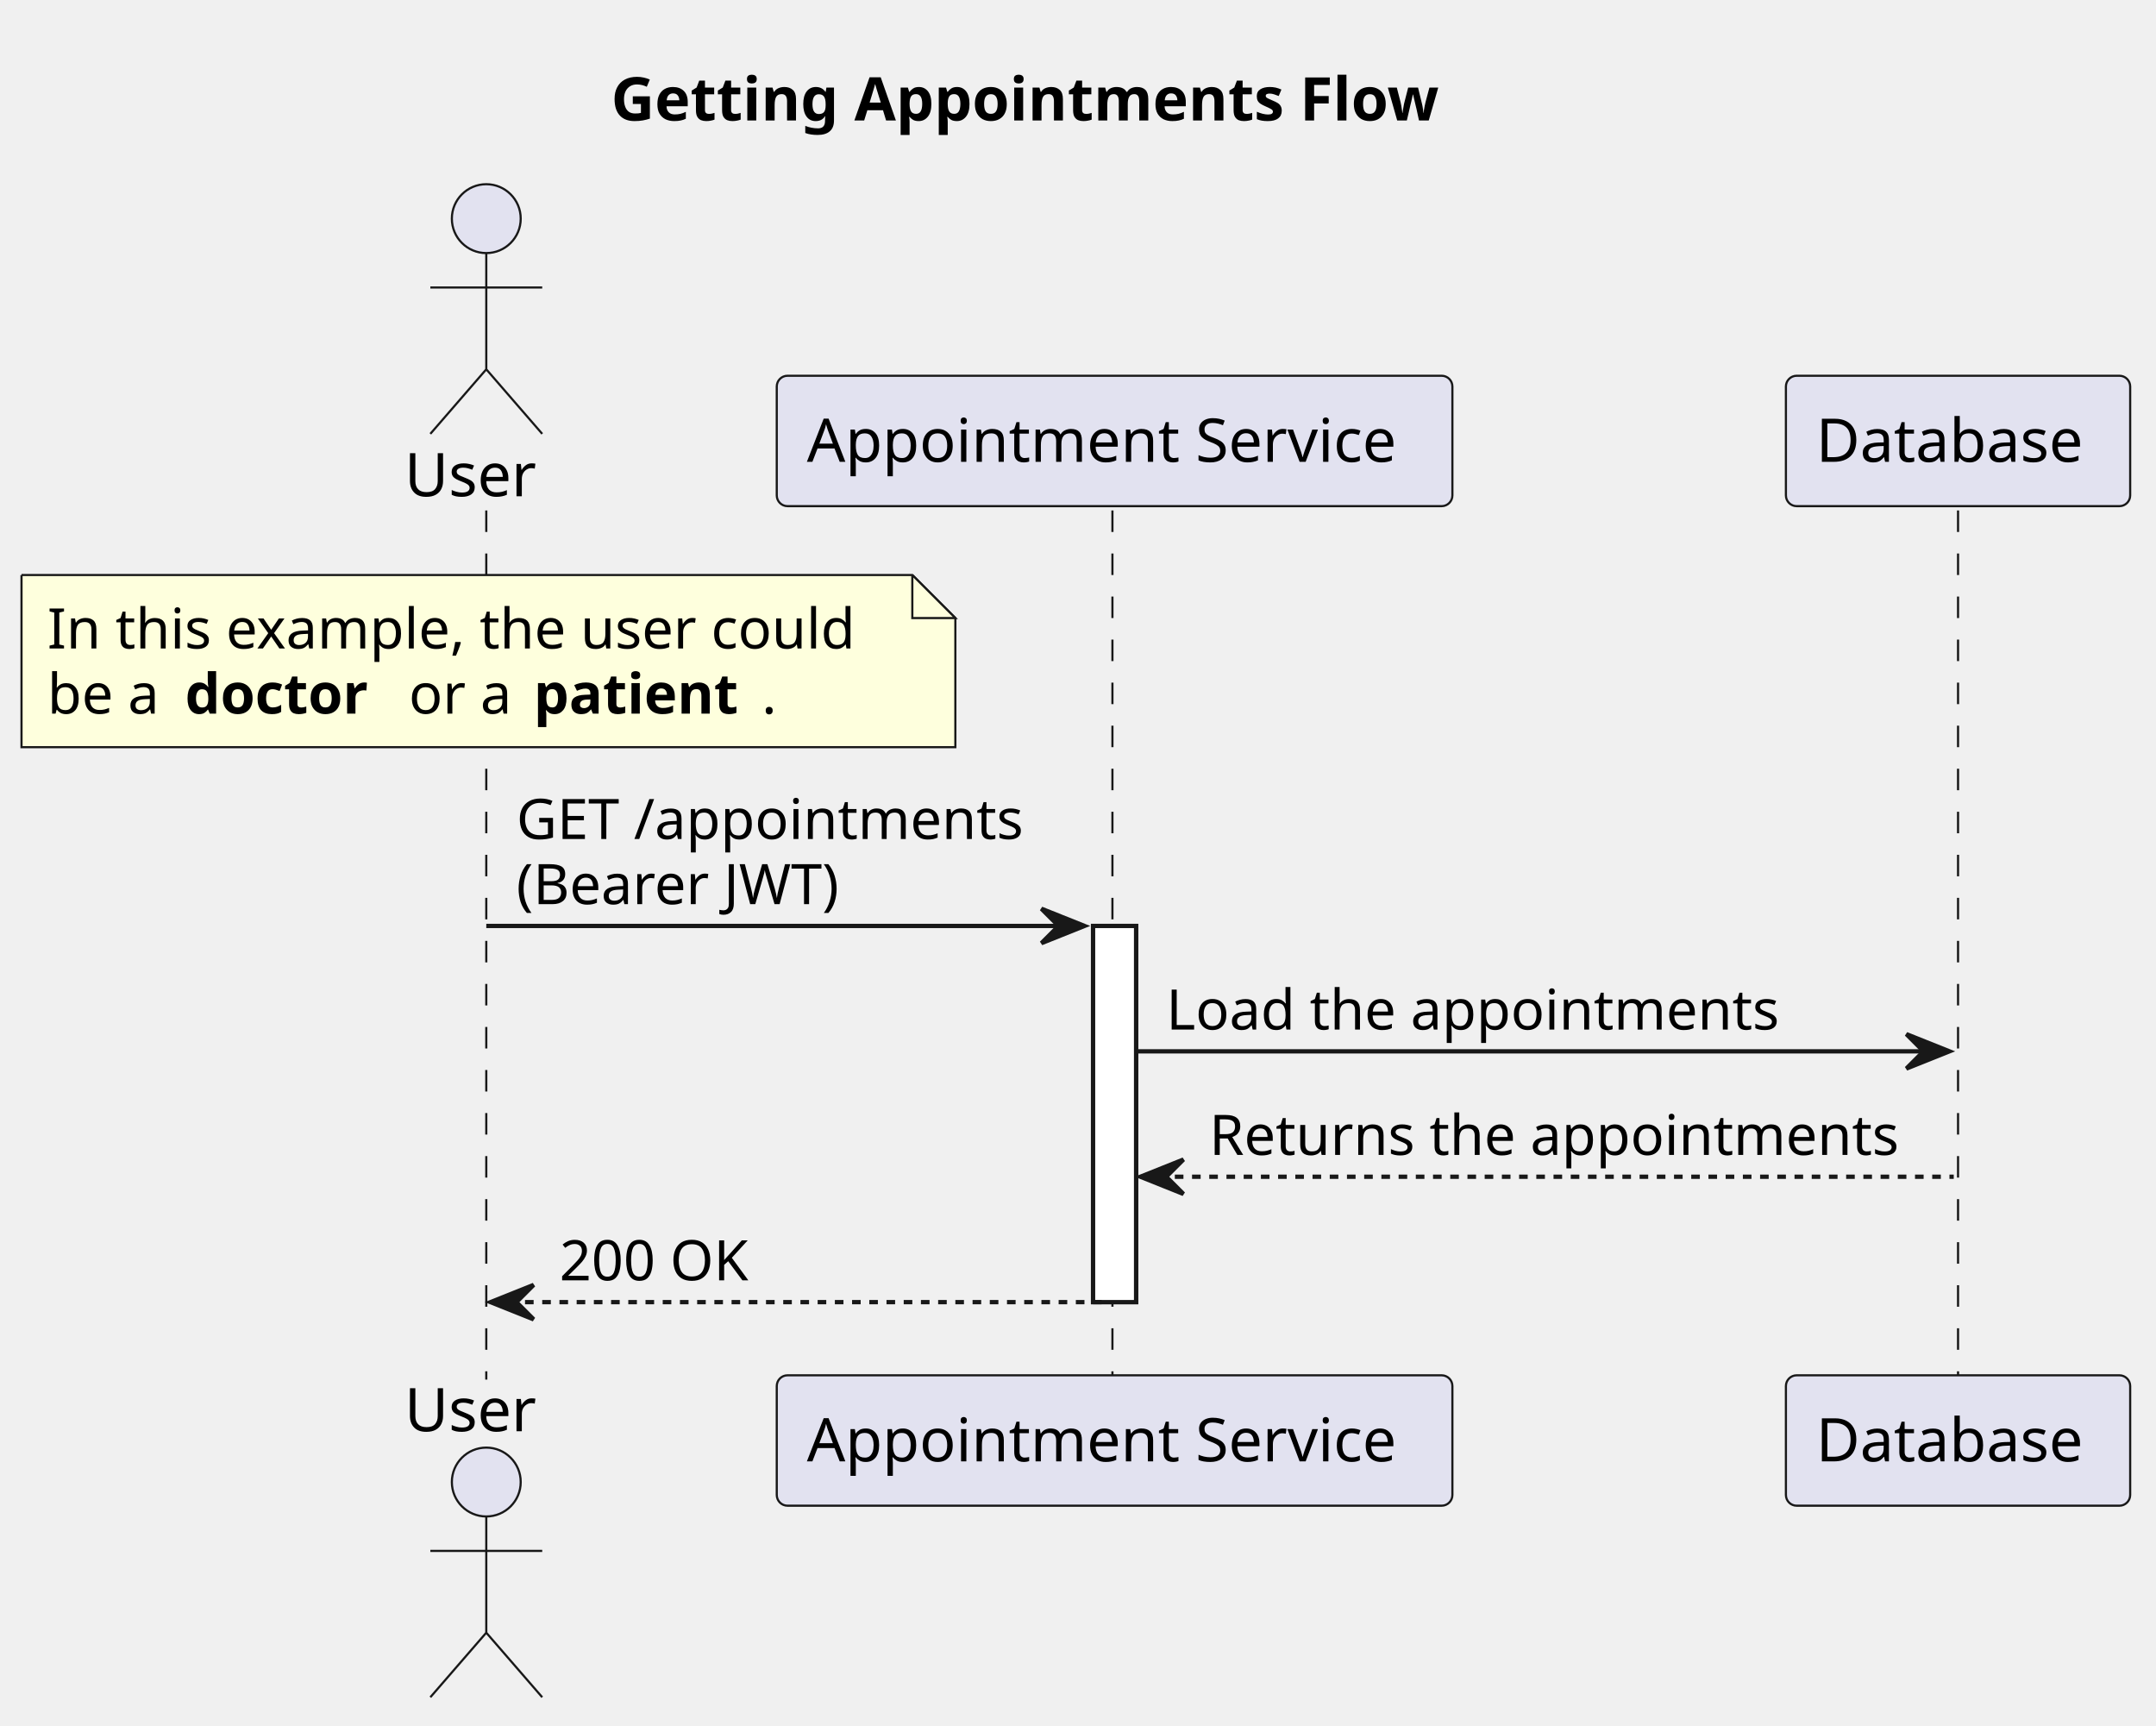
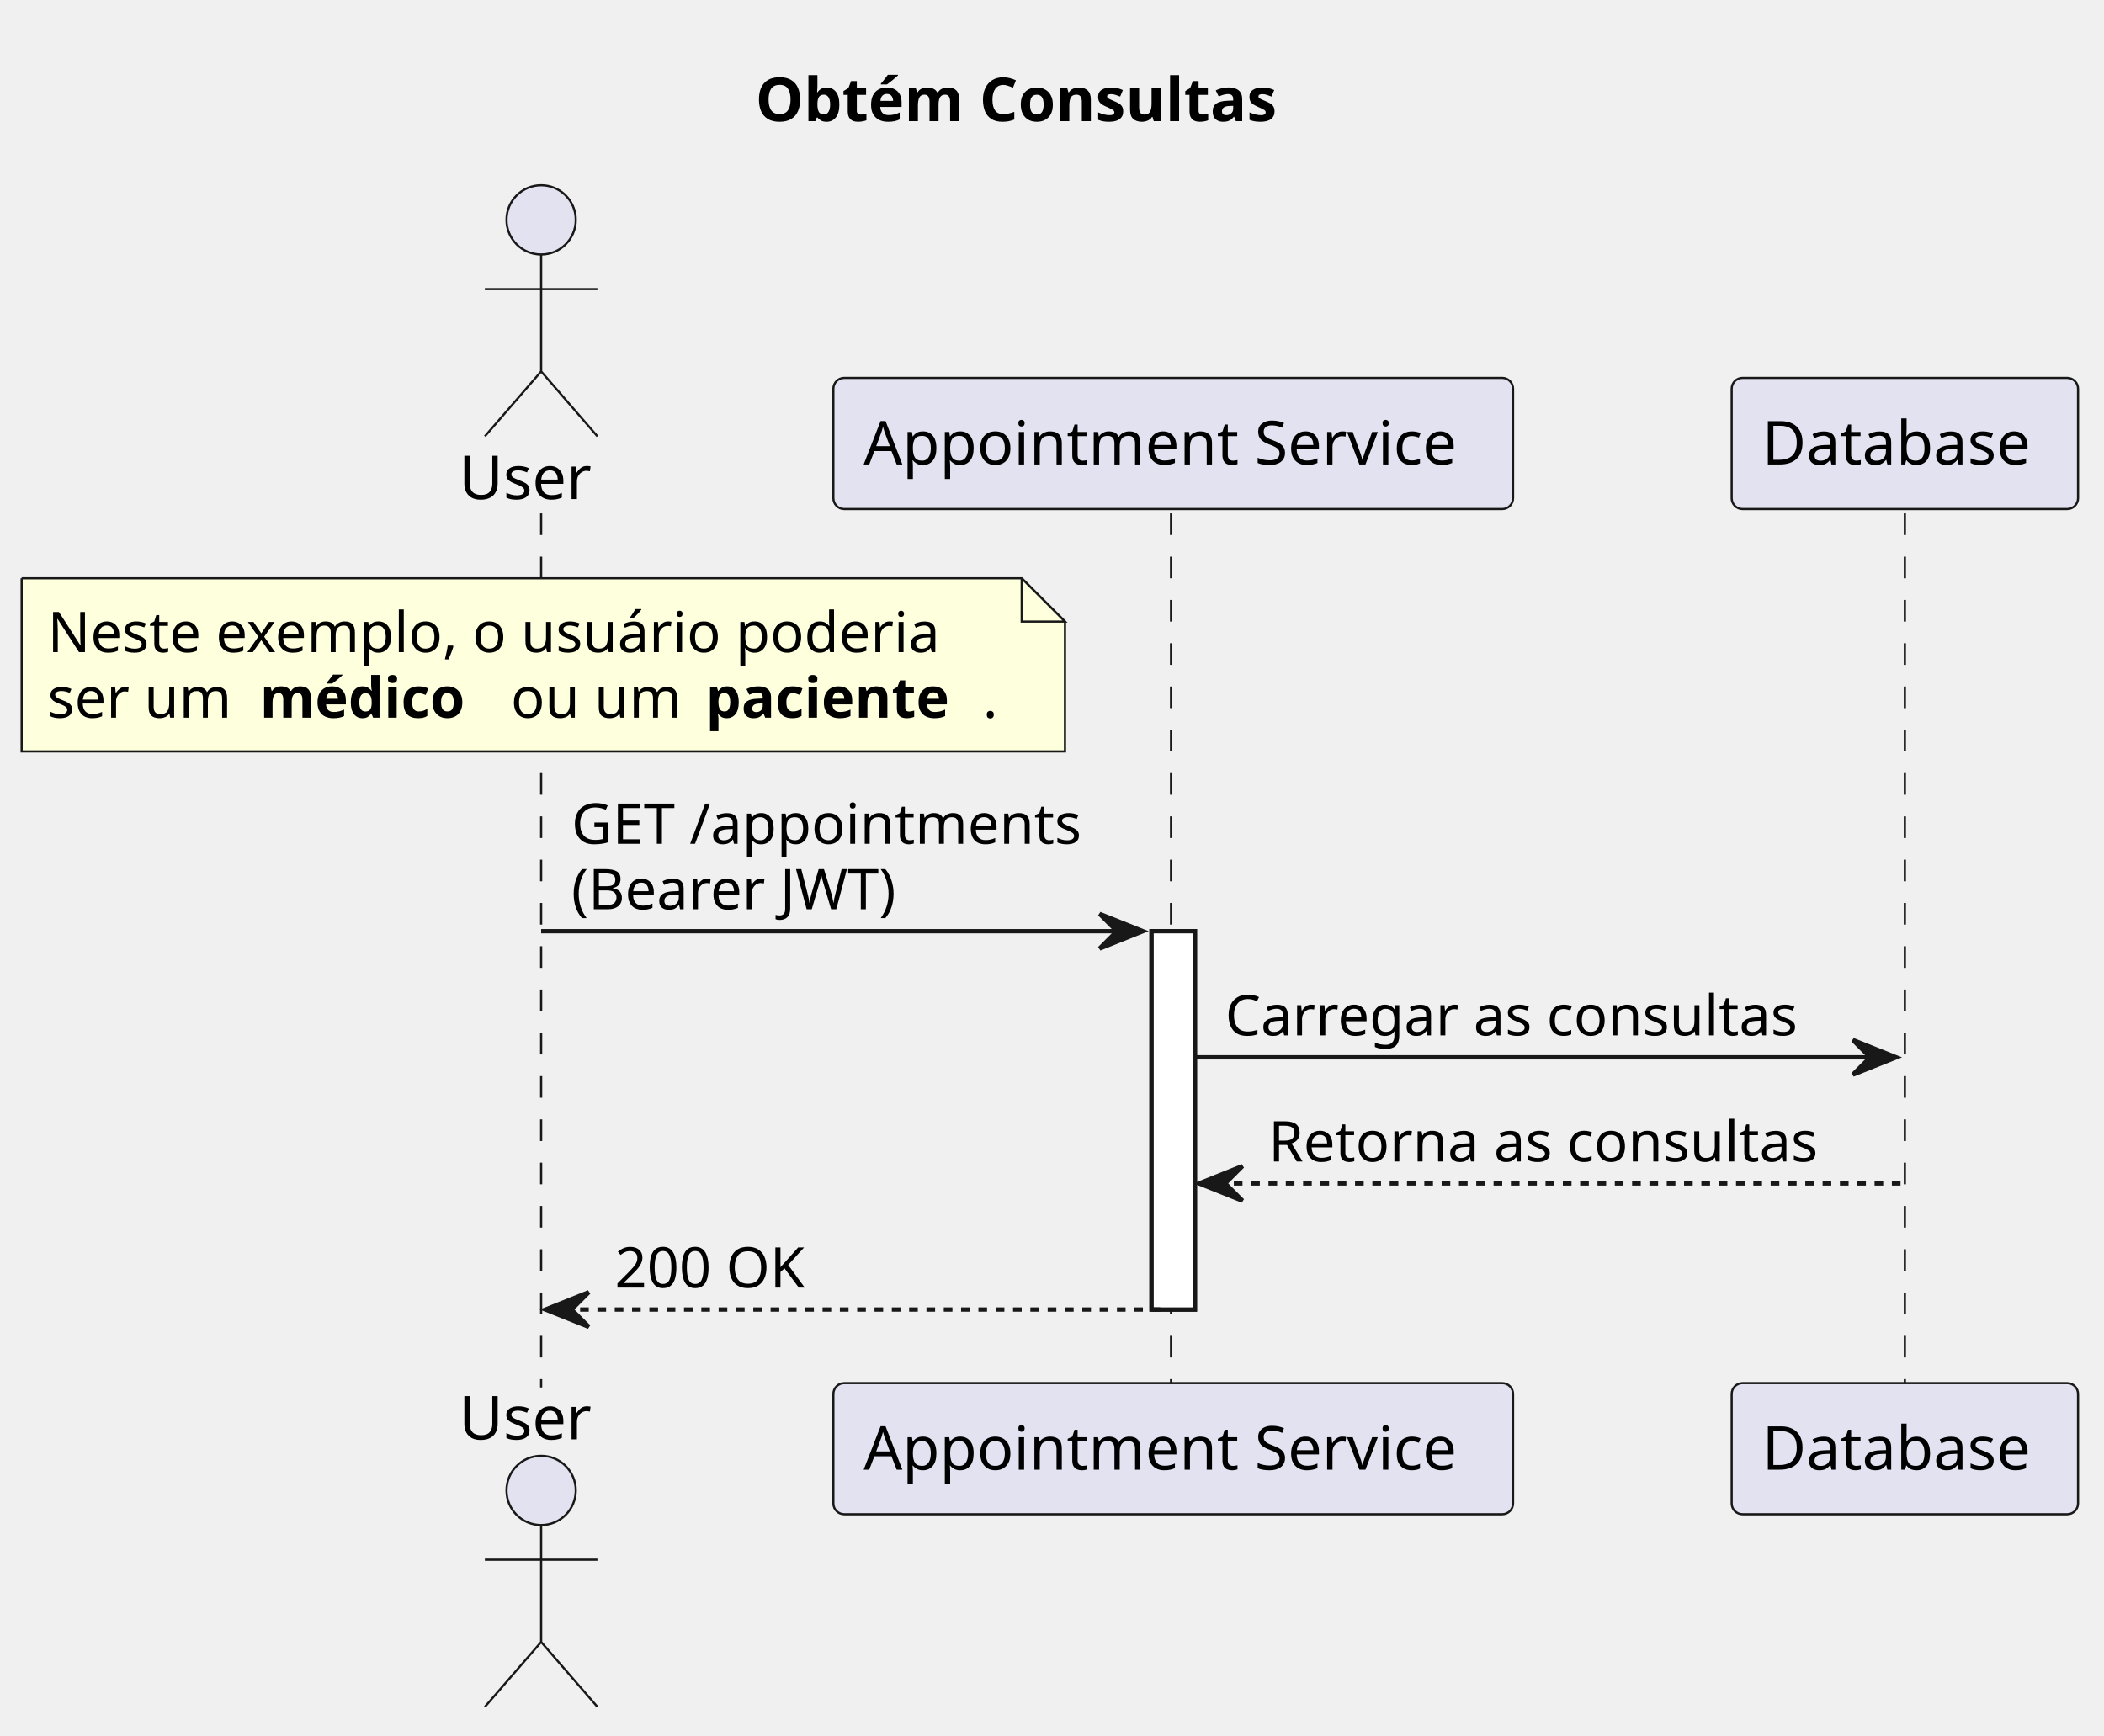
- <svg xmlns="http://www.w3.org/2000/svg" contentStyleType="text/css" height="401px" preserveAspectRatio="none" style="width:501px;height:401px;background:#FFFFFF;" version="1.1" viewBox="0 0 501 401" width="501px" zoomAndPan="magnify">
+ <svg xmlns="http://www.w3.org/2000/svg" contentStyleType="text/css" height="401px" preserveAspectRatio="none" style="width:486px;height:401px;background:#FFFFFF;" version="1.1" viewBox="0 0 486 401" width="486px" zoomAndPan="magnify">
  <defs />
  <g>
-     <text fill="#000000" font-family="sans-serif" font-size="14" font-weight="bold" lengthAdjust="spacing" textLength="215" x="142" y="27.995">Getting Appointments Flow</text>
-     <rect fill="#FFFFFF" height="87.398" style="stroke:#181818;stroke-width:1.0;" width="10" x="254" y="215.125" />
-     <line style="stroke:#181818;stroke-width:0.5;stroke-dasharray:5.0,5.0;" x1="113" x2="113" y1="118.594" y2="320.523" />
-     <line style="stroke:#181818;stroke-width:0.5;stroke-dasharray:5.0,5.0;" x1="258.5" x2="258.5" y1="118.594" y2="320.523" />
-     <line style="stroke:#181818;stroke-width:0.5;stroke-dasharray:5.0,5.0;" x1="455" x2="455" y1="118.594" y2="320.523" />
-     <text fill="#000000" font-family="sans-serif" font-size="14" lengthAdjust="spacing" textLength="32" x="94" y="115.292">User</text>
-     <ellipse cx="113" cy="50.797" fill="#E2E2F0" rx="8" ry="8" style="stroke:#181818;stroke-width:0.5;" />
-     <path d="M113,58.797 L113,85.797 M100,66.797 L126,66.797 M113,85.797 L100,100.797 M113,85.797 L126,100.797 " fill="none" style="stroke:#181818;stroke-width:0.5;" />
-     <text fill="#000000" font-family="sans-serif" font-size="14" lengthAdjust="spacing" textLength="32" x="94" y="332.519">User</text>
-     <ellipse cx="113" cy="344.32" fill="#E2E2F0" rx="8" ry="8" style="stroke:#181818;stroke-width:0.5;" />
-     <path d="M113,352.32 L113,379.32 M100,360.32 L126,360.32 M113,379.32 L100,394.32 M113,379.32 L126,394.32 " fill="none" style="stroke:#181818;stroke-width:0.5;" />
-     <rect fill="#E2E2F0" height="30.297" rx="2.5" ry="2.5" style="stroke:#181818;stroke-width:0.5;" width="157" x="180.5" y="87.297" />
-     <text fill="#000000" font-family="sans-serif" font-size="14" lengthAdjust="spacing" textLength="143" x="187.5" y="107.292">Appointment Service</text>
-     <rect fill="#E2E2F0" height="30.297" rx="2.5" ry="2.5" style="stroke:#181818;stroke-width:0.5;" width="157" x="180.5" y="319.523" />
-     <text fill="#000000" font-family="sans-serif" font-size="14" lengthAdjust="spacing" textLength="143" x="187.5" y="339.519">Appointment Service</text>
-     <rect fill="#E2E2F0" height="30.297" rx="2.5" ry="2.5" style="stroke:#181818;stroke-width:0.5;" width="80" x="415" y="87.297" />
-     <text fill="#000000" font-family="sans-serif" font-size="14" lengthAdjust="spacing" textLength="66" x="422" y="107.292">Database</text>
-     <rect fill="#E2E2F0" height="30.297" rx="2.5" ry="2.5" style="stroke:#181818;stroke-width:0.5;" width="80" x="415" y="319.523" />
-     <text fill="#000000" font-family="sans-serif" font-size="14" lengthAdjust="spacing" textLength="66" x="422" y="339.519">Database</text>
-     <rect fill="#FFFFFF" height="87.398" style="stroke:#181818;stroke-width:1.0;" width="10" x="254" y="215.125" />
-     <path d="M5,133.594 L5,173.594 L222,173.594 L222,143.594 L212,133.594 L5,133.594 " fill="#FEFFDD" style="stroke:#181818;stroke-width:0.5;" />
-     <path d="M212,133.594 L212,143.594 L222,143.594 L212,133.594 " fill="#FEFFDD" style="stroke:#181818;stroke-width:0.5;" />
-     <text fill="#000000" font-family="sans-serif" font-size="13" lengthAdjust="spacing" textLength="196" x="11" y="150.661">In this example, the user could</text>
-     <text fill="#000000" font-family="sans-serif" font-size="13" lengthAdjust="spacing" textLength="28" x="11" y="165.793">be a</text>
-     <text fill="#000000" font-family="sans-serif" font-size="13" font-weight="bold" lengthAdjust="spacing" textLength="48" x="43" y="165.793">doctor</text>
-     <text fill="#000000" font-family="sans-serif" font-size="13" lengthAdjust="spacing" textLength="25" x="95" y="165.793">or a</text>
-     <text fill="#000000" font-family="sans-serif" font-size="13" font-weight="bold" lengthAdjust="spacing" textLength="53" x="124" y="165.793">patient</text>
-     <text fill="#000000" font-family="sans-serif" font-size="13" lengthAdjust="spacing" textLength="4" x="177" y="165.793">.</text>
-     <polygon fill="#181818" points="242,211.125,252,215.125,242,219.125,246,215.125" style="stroke:#181818;stroke-width:1.0;" />
-     <line style="stroke:#181818;stroke-width:1.0;" x1="113" x2="248" y1="215.125" y2="215.125" />
-     <text fill="#000000" font-family="sans-serif" font-size="13" lengthAdjust="spacing" textLength="122" x="120" y="194.926">GET /appointments</text>
-     <text fill="#000000" font-family="sans-serif" font-size="13" lengthAdjust="spacing" textLength="78" x="120" y="210.059">(Bearer JWT)</text>
-     <polygon fill="#181818" points="443,240.258,453,244.258,443,248.258,447,244.258" style="stroke:#181818;stroke-width:1.0;" />
-     <line style="stroke:#181818;stroke-width:1.0;" x1="264" x2="449" y1="244.258" y2="244.258" />
-     <text fill="#000000" font-family="sans-serif" font-size="13" lengthAdjust="spacing" textLength="149" x="271" y="239.192">Load the appointments</text>
-     <polygon fill="#181818" points="275,269.391,265,273.391,275,277.391,271,273.391" style="stroke:#181818;stroke-width:1.0;" />
-     <line style="stroke:#181818;stroke-width:1.0;stroke-dasharray:2.0,2.0;" x1="269" x2="454" y1="273.391" y2="273.391" />
-     <text fill="#000000" font-family="sans-serif" font-size="13" lengthAdjust="spacing" textLength="167" x="281" y="268.325">Returns the appointments</text>
-     <polygon fill="#181818" points="124,298.523,114,302.523,124,306.523,120,302.523" style="stroke:#181818;stroke-width:1.0;" />
-     <line style="stroke:#181818;stroke-width:1.0;stroke-dasharray:2.0,2.0;" x1="118" x2="258" y1="302.523" y2="302.523" />
-     <text fill="#000000" font-family="sans-serif" font-size="13" lengthAdjust="spacing" textLength="46" x="130" y="297.457">200 OK</text>
+     <text fill="#000000" font-family="sans-serif" font-size="14" font-weight="bold" lengthAdjust="spacing" textLength="135" x="174.5" y="27.995">Obtém Consultas</text>
+     <rect fill="#FFFFFF" height="87.398" style="stroke:#181818;stroke-width:1.0;" width="10" x="266" y="215.125" />
+     <line style="stroke:#181818;stroke-width:0.5;stroke-dasharray:5.0,5.0;" x1="125" x2="125" y1="118.594" y2="320.523" />
+     <line style="stroke:#181818;stroke-width:0.5;stroke-dasharray:5.0,5.0;" x1="270.5" x2="270.5" y1="118.594" y2="320.523" />
+     <line style="stroke:#181818;stroke-width:0.5;stroke-dasharray:5.0,5.0;" x1="440" x2="440" y1="118.594" y2="320.523" />
+     <text fill="#000000" font-family="sans-serif" font-size="14" lengthAdjust="spacing" textLength="32" x="106" y="115.292">User</text>
+     <ellipse cx="125" cy="50.797" fill="#E2E2F0" rx="8" ry="8" style="stroke:#181818;stroke-width:0.5;" />
+     <path d="M125,58.797 L125,85.797 M112,66.797 L138,66.797 M125,85.797 L112,100.797 M125,85.797 L138,100.797 " fill="none" style="stroke:#181818;stroke-width:0.5;" />
+     <text fill="#000000" font-family="sans-serif" font-size="14" lengthAdjust="spacing" textLength="32" x="106" y="332.519">User</text>
+     <ellipse cx="125" cy="344.32" fill="#E2E2F0" rx="8" ry="8" style="stroke:#181818;stroke-width:0.5;" />
+     <path d="M125,352.32 L125,379.32 M112,360.32 L138,360.32 M125,379.32 L112,394.32 M125,379.32 L138,394.32 " fill="none" style="stroke:#181818;stroke-width:0.5;" />
+     <rect fill="#E2E2F0" height="30.297" rx="2.5" ry="2.5" style="stroke:#181818;stroke-width:0.5;" width="157" x="192.5" y="87.297" />
+     <text fill="#000000" font-family="sans-serif" font-size="14" lengthAdjust="spacing" textLength="143" x="199.5" y="107.292">Appointment Service</text>
+     <rect fill="#E2E2F0" height="30.297" rx="2.5" ry="2.5" style="stroke:#181818;stroke-width:0.5;" width="157" x="192.5" y="319.523" />
+     <text fill="#000000" font-family="sans-serif" font-size="14" lengthAdjust="spacing" textLength="143" x="199.5" y="339.519">Appointment Service</text>
+     <rect fill="#E2E2F0" height="30.297" rx="2.5" ry="2.5" style="stroke:#181818;stroke-width:0.5;" width="80" x="400" y="87.297" />
+     <text fill="#000000" font-family="sans-serif" font-size="14" lengthAdjust="spacing" textLength="66" x="407" y="107.292">Database</text>
+     <rect fill="#E2E2F0" height="30.297" rx="2.5" ry="2.5" style="stroke:#181818;stroke-width:0.5;" width="80" x="400" y="319.523" />
+     <text fill="#000000" font-family="sans-serif" font-size="14" lengthAdjust="spacing" textLength="66" x="407" y="339.519">Database</text>
+     <rect fill="#FFFFFF" height="87.398" style="stroke:#181818;stroke-width:1.0;" width="10" x="266" y="215.125" />
+     <path d="M5,133.594 L5,173.594 L246,173.594 L246,143.594 L236,133.594 L5,133.594 " fill="#FEFFDD" style="stroke:#181818;stroke-width:0.5;" />
+     <path d="M236,133.594 L236,143.594 L246,143.594 L236,133.594 " fill="#FEFFDD" style="stroke:#181818;stroke-width:0.5;" />
+     <text fill="#000000" font-family="sans-serif" font-size="13" lengthAdjust="spacing" textLength="216" x="11" y="150.661">Neste exemplo, o usuário poderia</text>
+     <text fill="#000000" font-family="sans-serif" font-size="13" lengthAdjust="spacing" textLength="45" x="11" y="165.793">ser um</text>
+     <text fill="#000000" font-family="sans-serif" font-size="13" font-weight="bold" lengthAdjust="spacing" textLength="54" x="60" y="165.793">médico</text>
+     <text fill="#000000" font-family="sans-serif" font-size="13" lengthAdjust="spacing" textLength="41" x="118" y="165.793">ou um</text>
+     <text fill="#000000" font-family="sans-serif" font-size="13" font-weight="bold" lengthAdjust="spacing" textLength="64" x="163" y="165.793">paciente</text>
+     <text fill="#000000" font-family="sans-serif" font-size="13" lengthAdjust="spacing" textLength="4" x="227" y="165.793">.</text>
+     <polygon fill="#181818" points="254,211.125,264,215.125,254,219.125,258,215.125" style="stroke:#181818;stroke-width:1.0;" />
+     <line style="stroke:#181818;stroke-width:1.0;" x1="125" x2="260" y1="215.125" y2="215.125" />
+     <text fill="#000000" font-family="sans-serif" font-size="13" lengthAdjust="spacing" textLength="122" x="132" y="194.926">GET /appointments</text>
+     <text fill="#000000" font-family="sans-serif" font-size="13" lengthAdjust="spacing" textLength="78" x="132" y="210.059">(Bearer JWT)</text>
+     <polygon fill="#181818" points="428,240.258,438,244.258,428,248.258,432,244.258" style="stroke:#181818;stroke-width:1.0;" />
+     <line style="stroke:#181818;stroke-width:1.0;" x1="276" x2="434" y1="244.258" y2="244.258" />
+     <text fill="#000000" font-family="sans-serif" font-size="13" lengthAdjust="spacing" textLength="140" x="283" y="239.192">Carregar as consultas</text>
+     <polygon fill="#181818" points="287,269.391,277,273.391,287,277.391,283,273.391" style="stroke:#181818;stroke-width:1.0;" />
+     <line style="stroke:#181818;stroke-width:1.0;stroke-dasharray:2.0,2.0;" x1="281" x2="439" y1="273.391" y2="273.391" />
+     <text fill="#000000" font-family="sans-serif" font-size="13" lengthAdjust="spacing" textLength="134" x="293" y="268.325">Retorna as consultas</text>
+     <polygon fill="#181818" points="136,298.523,126,302.523,136,306.523,132,302.523" style="stroke:#181818;stroke-width:1.0;" />
+     <line style="stroke:#181818;stroke-width:1.0;stroke-dasharray:2.0,2.0;" x1="130" x2="270" y1="302.523" y2="302.523" />
+     <text fill="#000000" font-family="sans-serif" font-size="13" lengthAdjust="spacing" textLength="46" x="142" y="297.457">200 OK</text>
  </g>
</svg>
